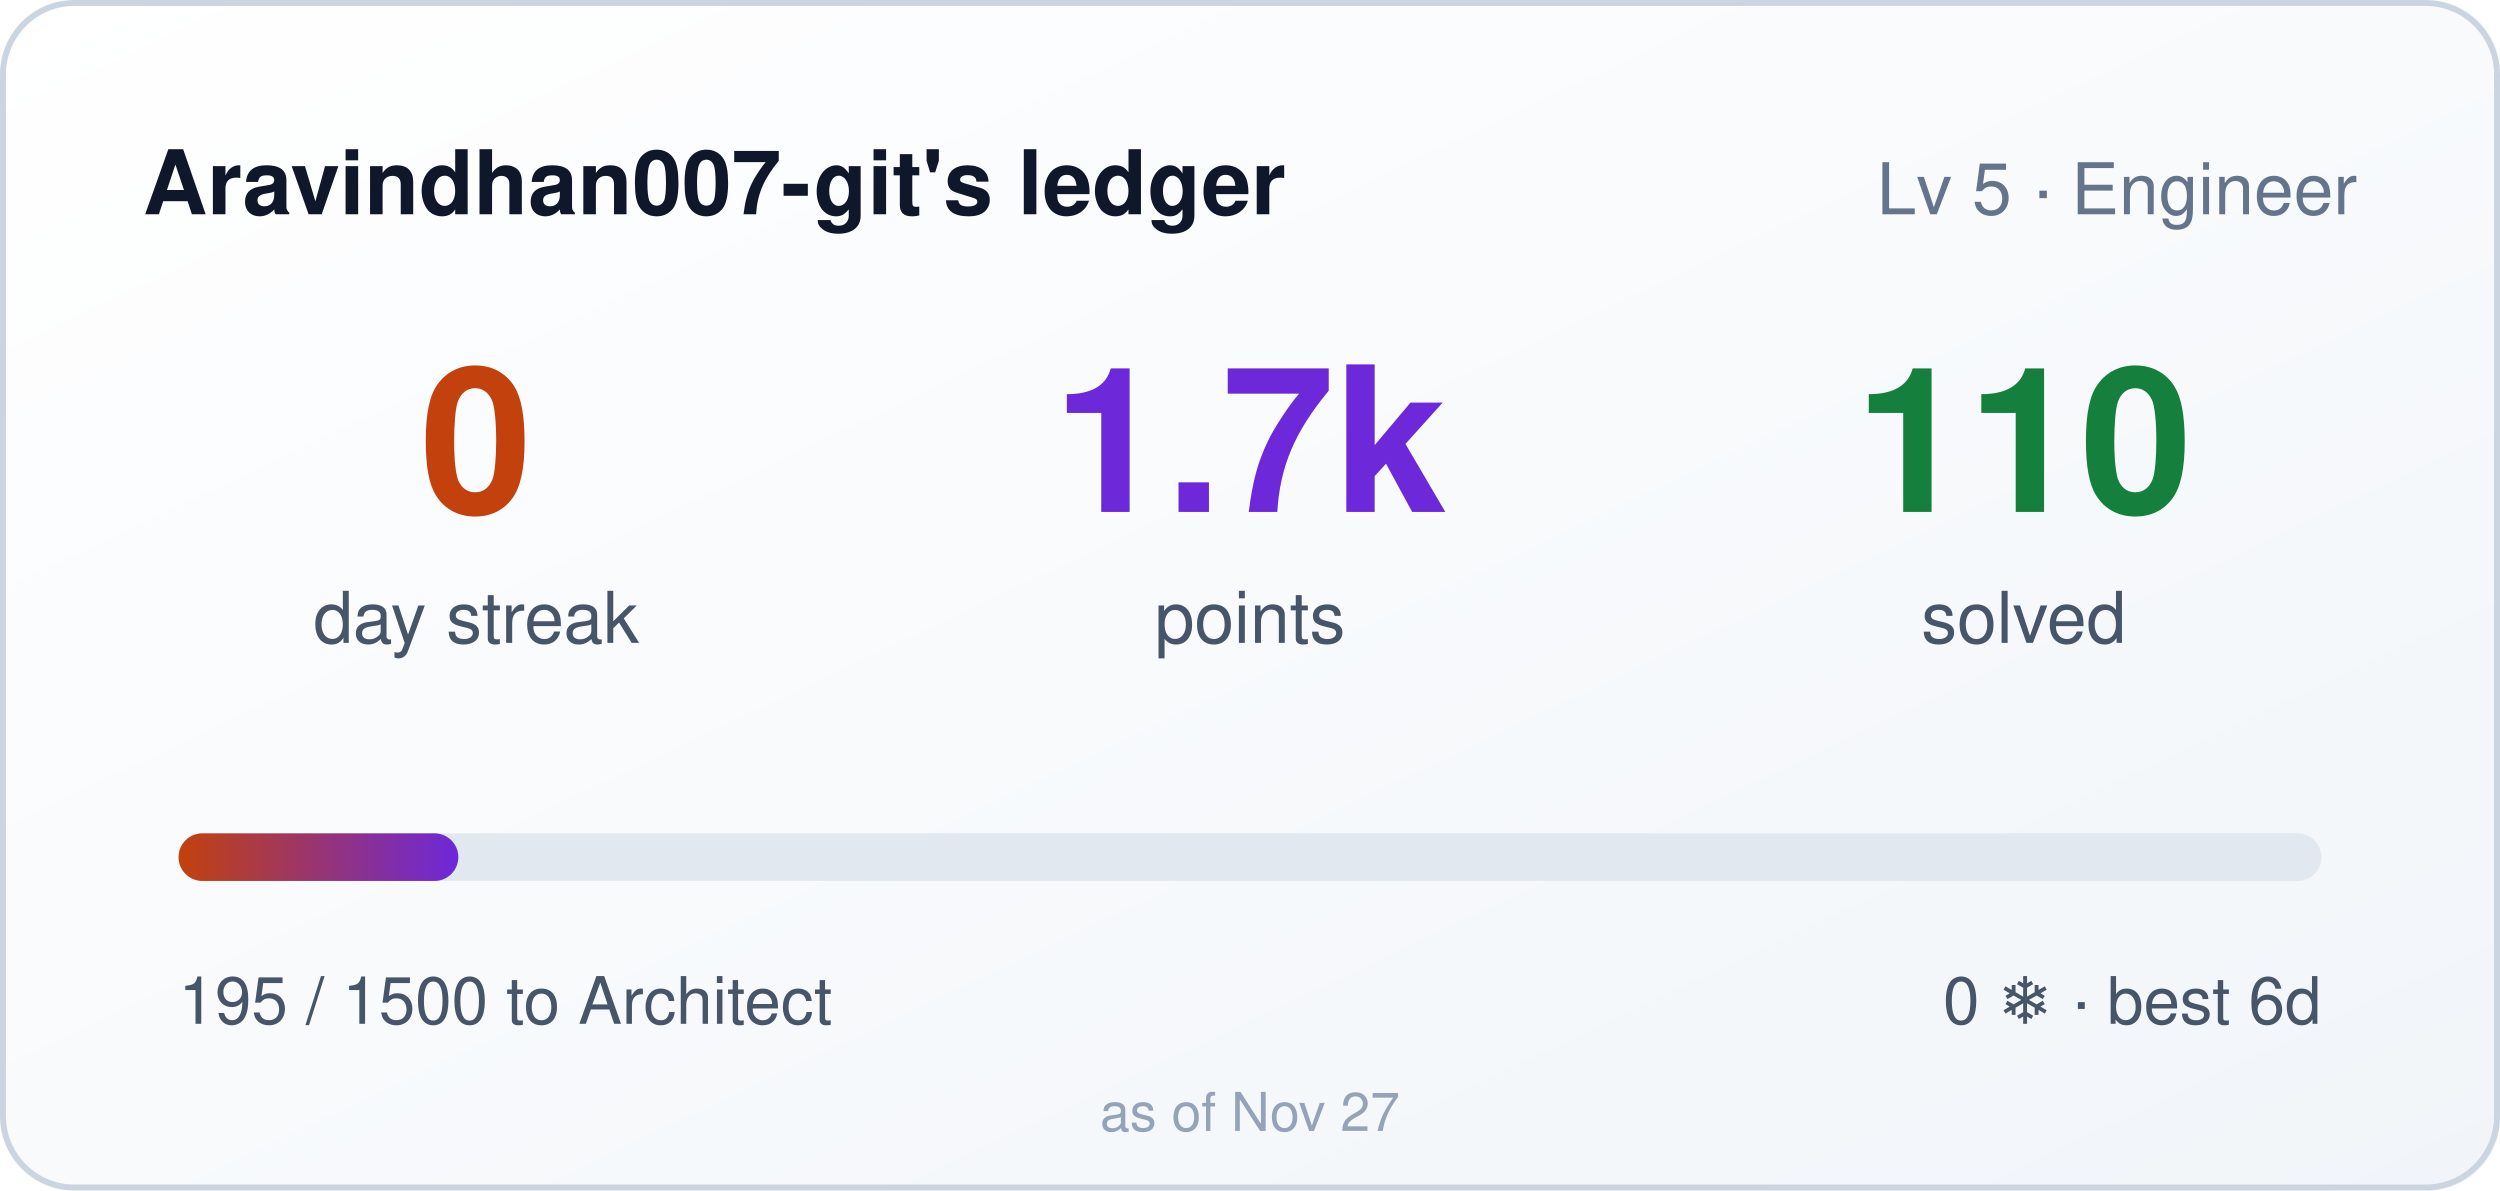
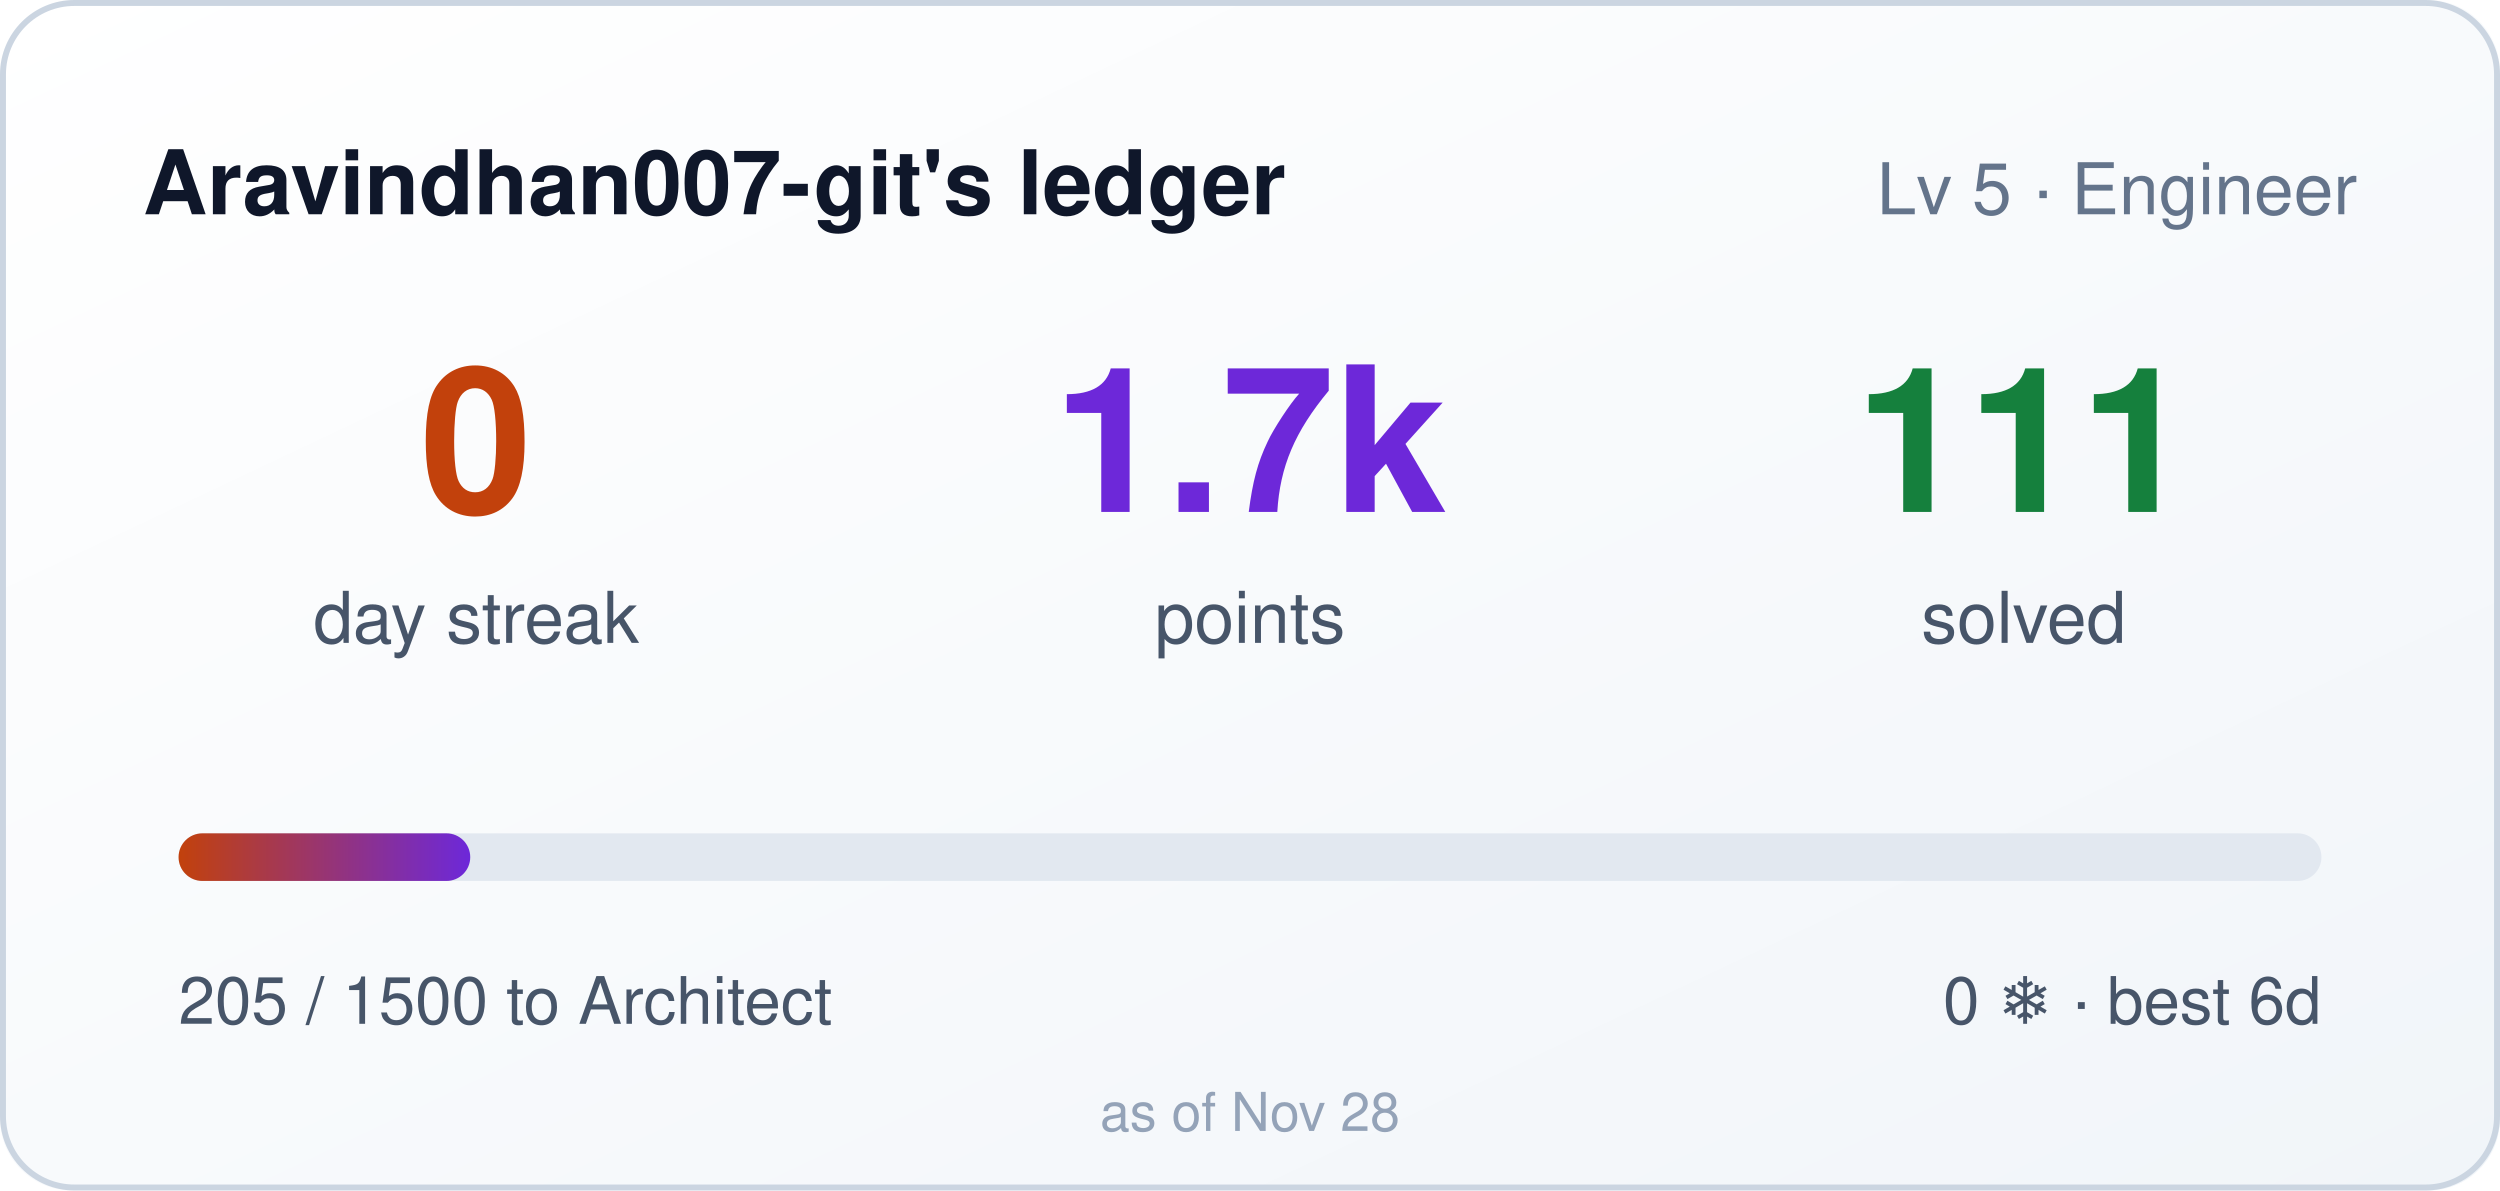
- <svg xmlns="http://www.w3.org/2000/svg" width="420" height="200" role="img" aria-label="Aravindhan007-git's ledger: 0 day streak, 1695 points">
+ <svg xmlns="http://www.w3.org/2000/svg" width="420" height="200" role="img" aria-label="Aravindhan007-git's ledger: 0 day streak, 1705 points">
  <style>
    .bar,.n{transform-box:fill-box}
    .bar{transform-origin:left center}
    @media (prefers-reduced-motion: no-preference){
      .bar{animation:cl-grow .9s cubic-bezier(.22,1,.36,1) both}
      .n{animation:cl-rise .5s ease-out both}
      .n2{animation-delay:.08s}
      .n3{animation-delay:.16s}
    }
    @keyframes cl-grow{from{transform:scaleX(0)}to{transform:scaleX(1)}}
    @keyframes cl-rise{from{opacity:0;transform:translateY(6px)}to{opacity:1;transform:none}}
  </style>
  <defs>
    <linearGradient id="bg" x1="0" y1="0" x2="1" y2="1">
      <stop offset="0" stop-color="#ffffff" />
      <stop offset="1" stop-color="#f1f5f9" />
    </linearGradient>
    <linearGradient id="bar" x1="0" y1="0" x2="1" y2="0">
      <stop offset="0" stop-color="#c2410c" />
      <stop offset="1" stop-color="#6d28d9" />
    </linearGradient>
  </defs>
  <rect width="420" height="200" rx="12" fill="url(#bg)" />
  <rect x="0.5" y="0.5" width="419" height="199" rx="12" fill="none" stroke="#cbd5e1" />
  <text x="24" y="36" fill="#0f172a" font-size="15" font-weight="600" font-family="Segoe UI,Helvetica,Arial,sans-serif">Aravindhan007-git's ledger</text>
  <text x="396" y="36" fill="#64748b" font-size="12" text-anchor="end" font-family="Segoe UI,Helvetica,Arial,sans-serif">Lv 5 · Engineer</text>
  <g font-family="Segoe UI,Helvetica,Arial,sans-serif">
    <text class="n n1" x="80" y="86" fill="#c2410c" font-size="34" font-weight="700" text-anchor="middle">0</text>
    <text x="80" y="108" fill="#475569" font-size="12" text-anchor="middle">day streak</text>
    <text class="n n2" x="210" y="86" fill="#6d28d9" font-size="34" font-weight="700" text-anchor="middle">1.7k</text>
    <text x="210" y="108" fill="#475569" font-size="12" text-anchor="middle">points</text>
-     <text class="n n3" x="340" y="86" fill="#15803d" font-size="34" font-weight="700" text-anchor="middle">110</text>
+     <text class="n n3" x="340" y="86" fill="#15803d" font-size="34" font-weight="700" text-anchor="middle">111</text>
    <text x="340" y="108" fill="#475569" font-size="12" text-anchor="middle">solved</text>
  </g>
  <rect x="30" y="140" width="360" height="8" rx="4" fill="#e2e8f0" />
-   <rect class="bar" x="30" y="140" width="47" height="8" rx="4" fill="url(#bar)" />
-   <text x="30" y="172" fill="#475569" font-size="11" font-family="Segoe UI,Helvetica,Arial,sans-serif">195 / 1500 to Architect</text>
+   <rect class="bar" x="30" y="140" width="49" height="8" rx="4" fill="url(#bar)" />
+   <text x="30" y="172" fill="#475569" font-size="11" font-family="Segoe UI,Helvetica,Arial,sans-serif">205 / 1500 to Architect</text>
  <text x="390" y="172" fill="#475569" font-size="11" text-anchor="end" font-family="Segoe UI,Helvetica,Arial,sans-serif">0 ❄ · best 6d</text>
-   <text x="210" y="190" fill="#94a3b8" font-size="9" text-anchor="middle" font-family="Segoe UI,Helvetica,Arial,sans-serif">as of Nov 27</text>
+   <text x="210" y="190" fill="#94a3b8" font-size="9" text-anchor="middle" font-family="Segoe UI,Helvetica,Arial,sans-serif">as of Nov 28</text>
</svg>
